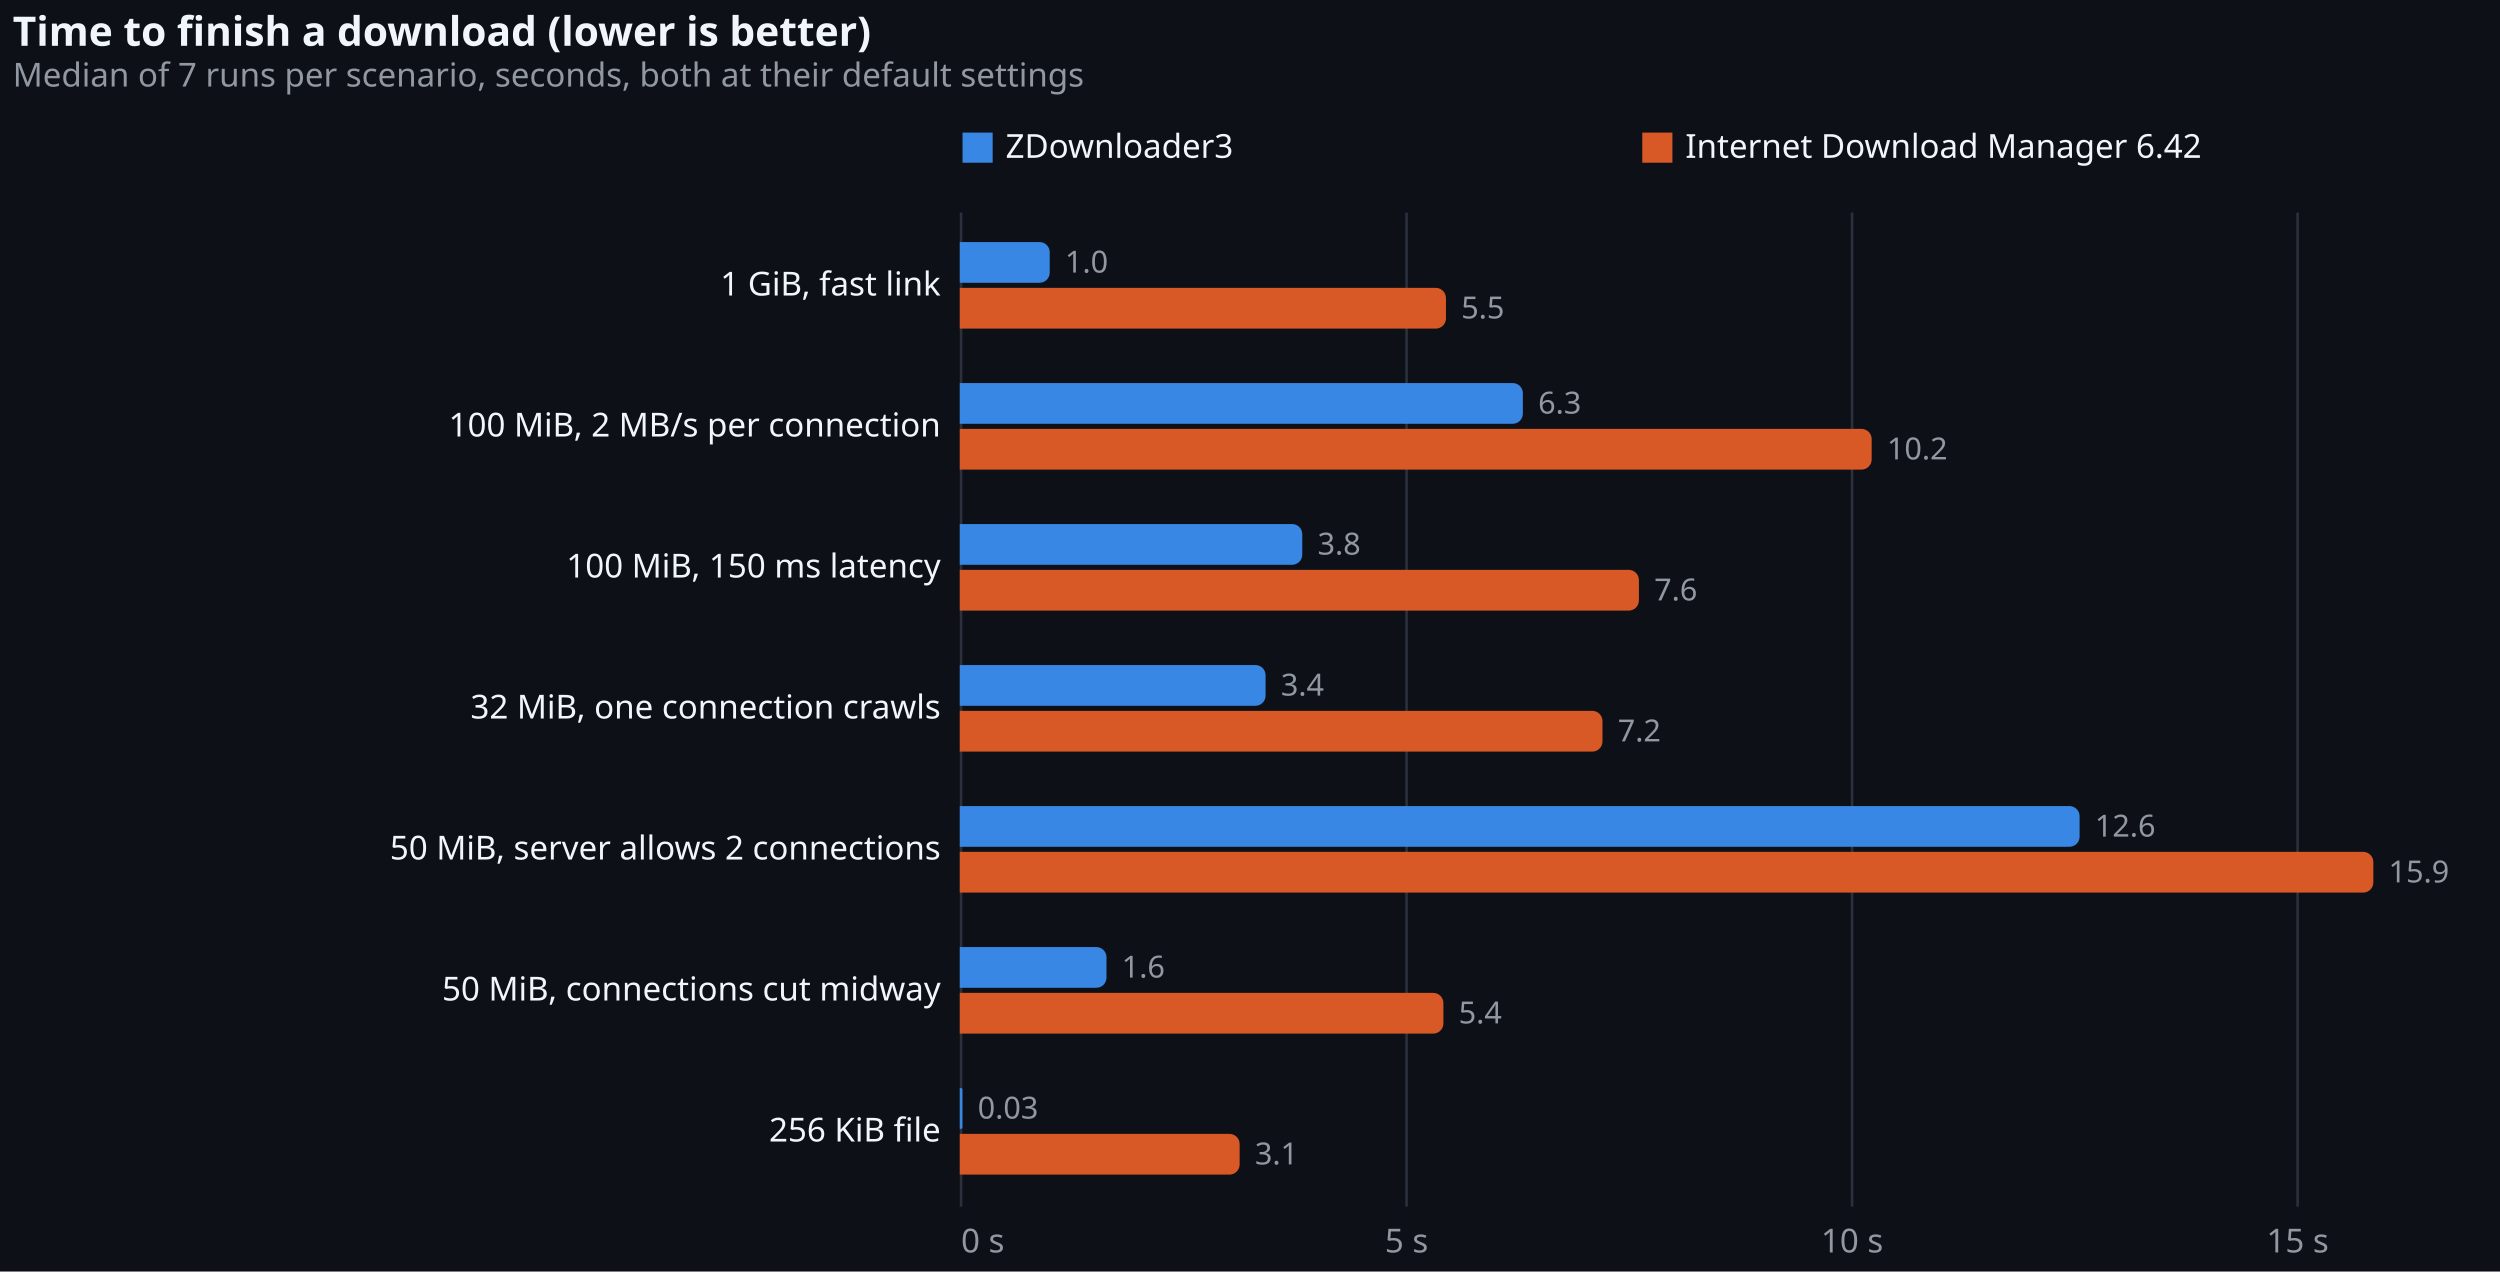
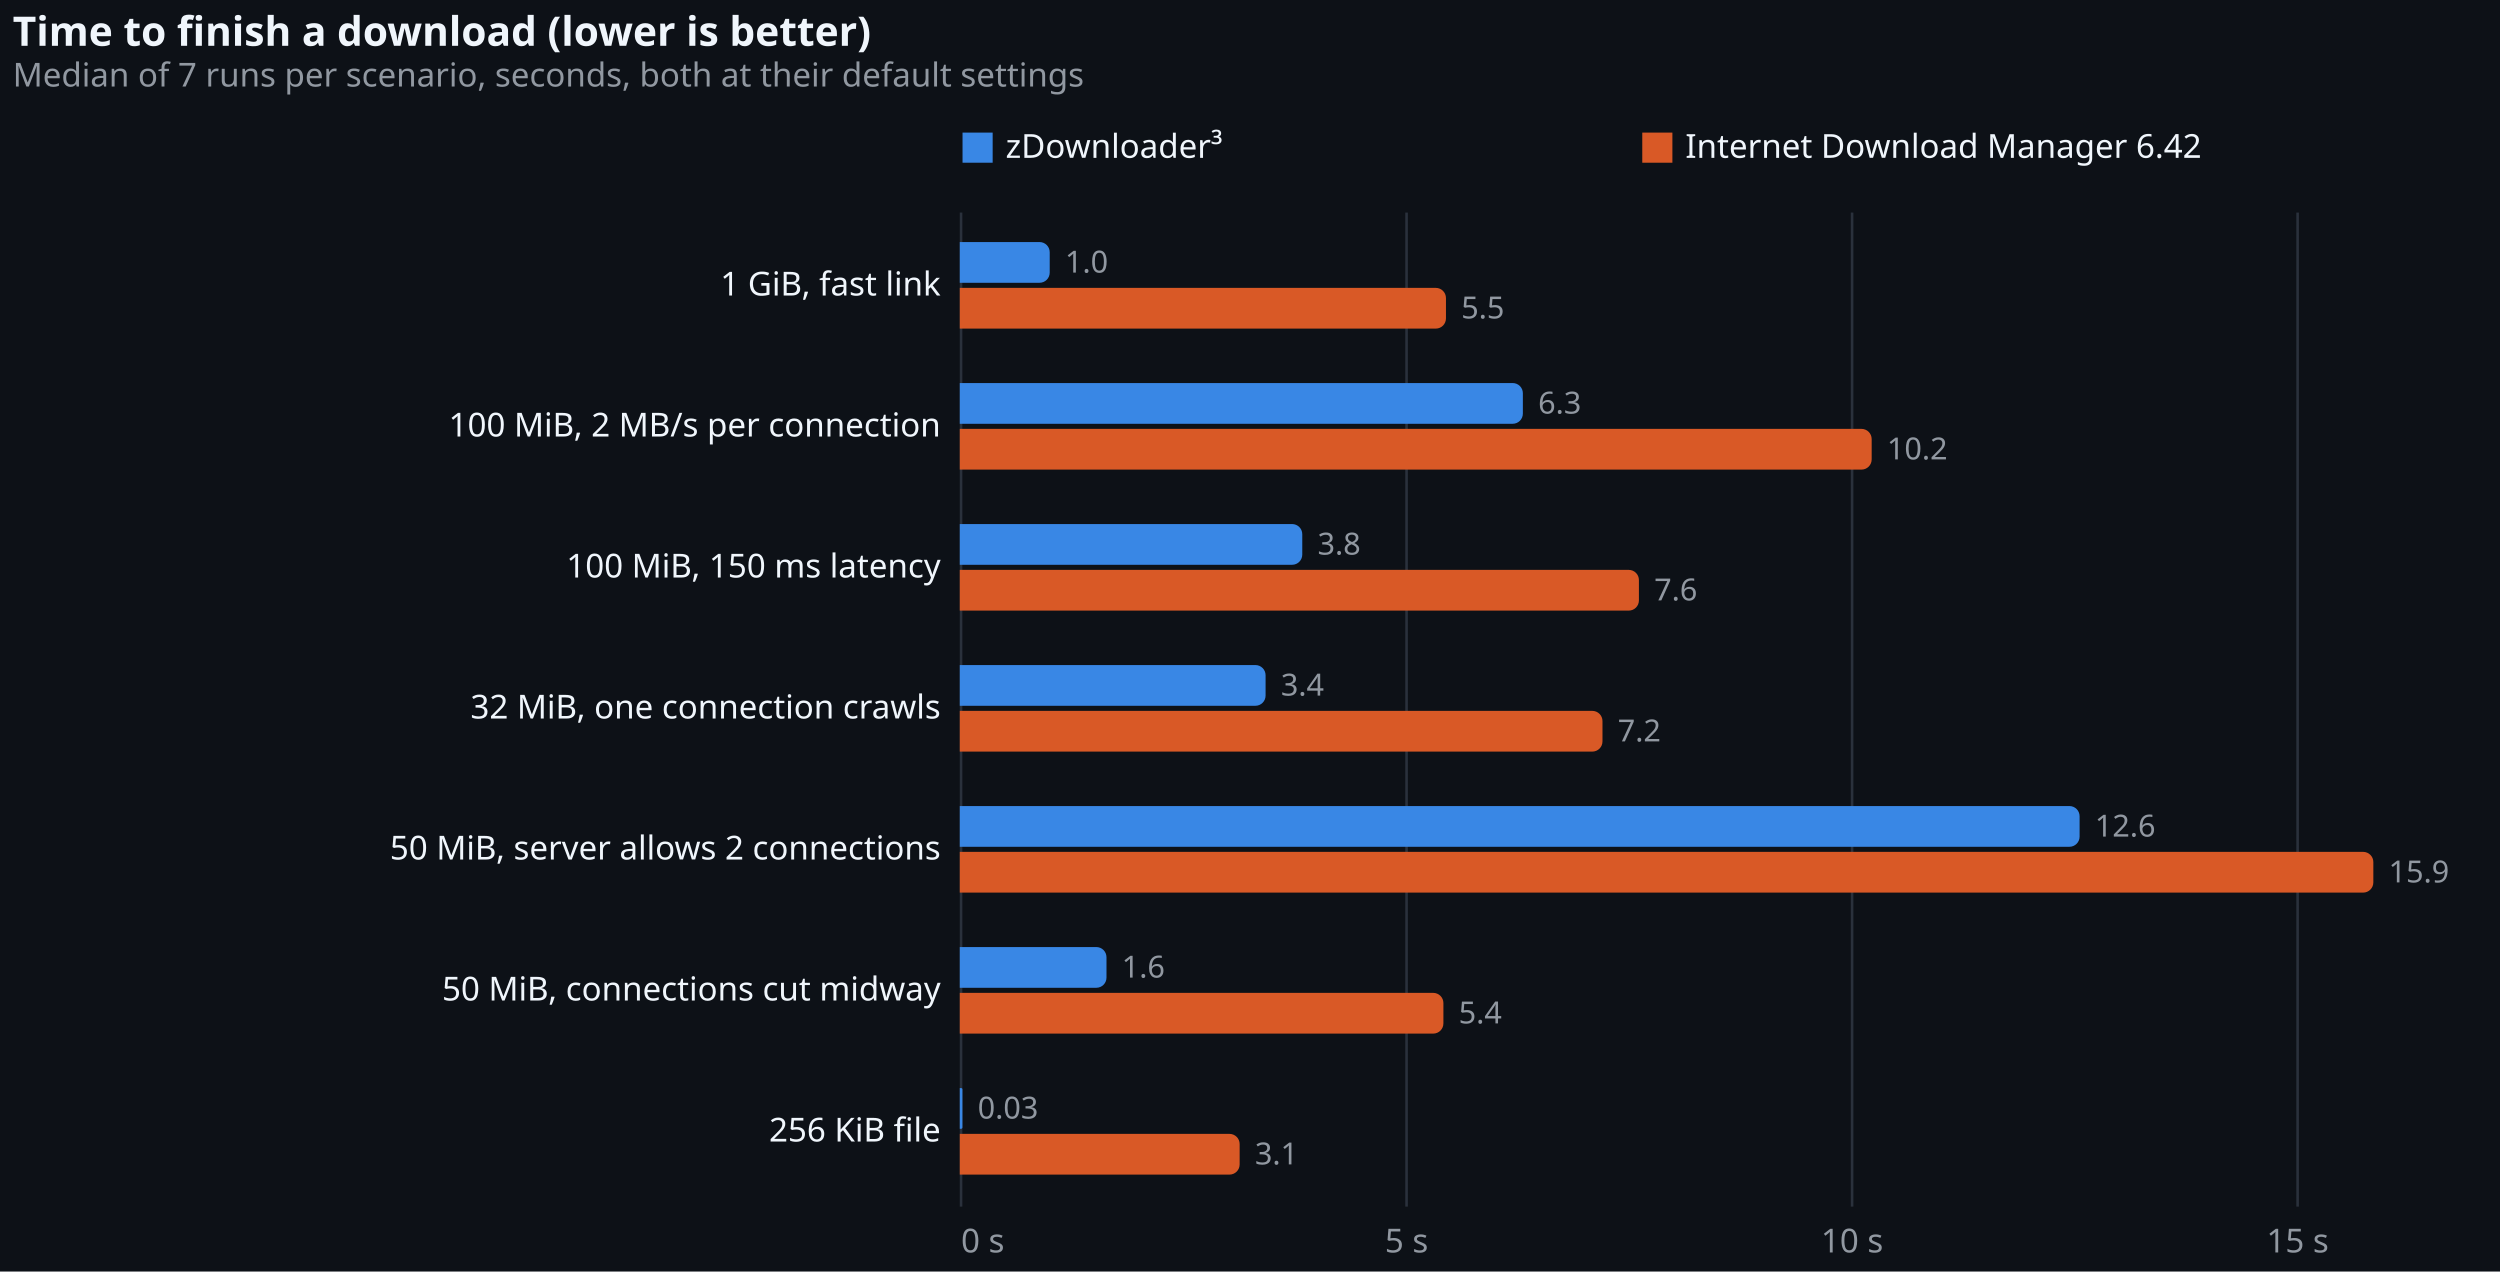
<svg xmlns="http://www.w3.org/2000/svg" version="1.1" class="marks" width="982" height="499.462" viewBox="0 0 982 499.462">
  <rect width="982" height="499.462" fill="#0d1117" />
  <g fill="none" stroke-miterlimit="4" transform="translate(377,83)">
    <g class="mark-group role-frame root" role="graphics-object" aria-roledescription="group mark container">
      <g transform="translate(0,0)">
        <path class="background" aria-hidden="true" d="M0,0h560v390.462h-560Z" />
        <g>
          <g class="mark-group role-axis" aria-hidden="true">
            <g transform="translate(0.5,390.9615)">
              <path class="background" aria-hidden="true" d="M0,0h0v0h0Z" pointer-events="none" />
              <g>
                <g class="mark-rule role-axis-grid" pointer-events="none">
                  <line transform="translate(0,0)" x2="0" y2="-390.462" stroke="#2a313c" stroke-width="1" opacity="1" />
                  <line transform="translate(175,0)" x2="0" y2="-390.462" stroke="#2a313c" stroke-width="1" opacity="1" />
                  <line transform="translate(350,0)" x2="0" y2="-390.462" stroke="#2a313c" stroke-width="1" opacity="1" />
                  <line transform="translate(525,0)" x2="0" y2="-390.462" stroke="#2a313c" stroke-width="1" opacity="1" />
                </g>
              </g>
              <path class="foreground" aria-hidden="true" d="" pointer-events="none" display="none" />
            </g>
          </g>
          <g class="mark-group role-axis" role="graphics-symbol" aria-roledescription="axis" aria-label="X-axis for a linear scale with values from 0 to 16">
            <g transform="translate(0.5,390.9615)">
              <path class="background" aria-hidden="true" d="M0,0h0v0h0Z" pointer-events="none" />
              <g>
                <g class="mark-text role-axis-label" pointer-events="none">
                  <text text-anchor="start" transform="translate(0,18)" font-family="-apple-system, 'Segoe UI', 'Noto Sans', Helvetica, Arial, sans-serif" font-size="13px" fill="#9198a1" opacity="1">0 s</text>
                  <text text-anchor="middle" transform="translate(175,18)" font-family="-apple-system, 'Segoe UI', 'Noto Sans', Helvetica, Arial, sans-serif" font-size="13px" fill="#9198a1" opacity="1">5 s</text>
                  <text text-anchor="middle" transform="translate(350,18)" font-family="-apple-system, 'Segoe UI', 'Noto Sans', Helvetica, Arial, sans-serif" font-size="13px" fill="#9198a1" opacity="1">10 s</text>
                  <text text-anchor="middle" transform="translate(525,18)" font-family="-apple-system, 'Segoe UI', 'Noto Sans', Helvetica, Arial, sans-serif" font-size="13px" fill="#9198a1" opacity="1">15 s</text>
                </g>
              </g>
              <path class="foreground" aria-hidden="true" d="" pointer-events="none" display="none" />
            </g>
          </g>
          <g class="mark-group role-axis" role="graphics-symbol" aria-roledescription="axis" aria-label="Y-axis for a discrete scale with 7 values: 1 GiB, fast link, 100 MiB, 2 MB/s per connection, 100 MiB, 150 ms latency, 32 MiB, one connection crawls, 50 MiB, server allows 2 connections, 50 MiB, connections cut midway, 256 KiB file">
            <g transform="translate(0.5,0.5)">
              <path class="background" aria-hidden="true" d="M0,0h0v0h0Z" pointer-events="none" />
              <g>
                <g class="mark-text role-axis-label" pointer-events="none">
                  <text text-anchor="end" transform="translate(-8,32.57692)" font-family="-apple-system, 'Segoe UI', 'Noto Sans', Helvetica, Arial, sans-serif" font-size="13px" fill="#f0f6fc" opacity="1">1 GiB, fast link</text>
                  <text text-anchor="end" transform="translate(-8,87.96154)" font-family="-apple-system, 'Segoe UI', 'Noto Sans', Helvetica, Arial, sans-serif" font-size="13px" fill="#f0f6fc" opacity="1">100 MiB, 2 MB/s per connection</text>
                  <text text-anchor="end" transform="translate(-8,143.3462)" font-family="-apple-system, 'Segoe UI', 'Noto Sans', Helvetica, Arial, sans-serif" font-size="13px" fill="#f0f6fc" opacity="1">100 MiB, 150 ms latency</text>
                  <text text-anchor="end" transform="translate(-8,198.7308)" font-family="-apple-system, 'Segoe UI', 'Noto Sans', Helvetica, Arial, sans-serif" font-size="13px" fill="#f0f6fc" opacity="1">32 MiB, one connection crawls</text>
                  <text text-anchor="end" transform="translate(-8,254.1154)" font-family="-apple-system, 'Segoe UI', 'Noto Sans', Helvetica, Arial, sans-serif" font-size="13px" fill="#f0f6fc" opacity="1">50 MiB, server allows 2 connections</text>
                  <text text-anchor="end" transform="translate(-8,309.5)" font-family="-apple-system, 'Segoe UI', 'Noto Sans', Helvetica, Arial, sans-serif" font-size="13px" fill="#f0f6fc" opacity="1">50 MiB, connections cut midway</text>
                  <text text-anchor="end" transform="translate(-8,364.8846)" font-family="-apple-system, 'Segoe UI', 'Noto Sans', Helvetica, Arial, sans-serif" font-size="13px" fill="#f0f6fc" opacity="1">256 KiB file</text>
                </g>
              </g>
              <path class="foreground" aria-hidden="true" d="" pointer-events="none" display="none" />
            </g>
          </g>
          <g class="mark-group role-scope" role="graphics-object" aria-roledescription="group mark container">
            <g transform="translate(0,12.07692)">
              <path class="background" aria-hidden="true" d="M0,0L31.327,0C33.535,0,35.327,1.792,35.327,4L35.327,12C35.327,14.208,33.535,16,31.327,16L0,16C0,16,0,16,0,16L0,0C0,0,0,0,0,0Z" />
              <g clip-path="url(#clip15)">
                <g class="mark-group role-scope" role="graphics-object" aria-roledescription="group mark container">
                  <g transform="translate(0,0)">
                    <path class="background" aria-hidden="true" d="M0,0h0v16h0Z" />
                    <g>
                      <g class="mark-rect role-mark layer_0_marks" role="graphics-object" aria-roledescription="rect mark container">
-                         <path aria-label="seconds: 1.00935; scenario: 1 GiB, fast link; client: ZDownloader3" role="graphics-symbol" aria-roledescription="bar" d="M0,0h35.327v16h-35.327Z" fill="#3987e5" />
+                         <path aria-label="seconds: 1.00935; scenario: 1 GiB, fast link; client: zDownloader³" role="graphics-symbol" aria-roledescription="bar" d="M0,0h35.327v16h-35.327Z" fill="#3987e5" />
                      </g>
                    </g>
                    <path class="foreground" aria-hidden="true" d="" display="none" />
                  </g>
                </g>
              </g>
              <path class="foreground" aria-hidden="true" d="" display="none" />
            </g>
            <g transform="translate(0,30.07692)">
              <path class="background" aria-hidden="true" d="M0,0L186.973,0C189.181,0,190.973,1.792,190.973,4L190.973,12C190.973,14.208,189.181,16,186.973,16L0,16C0,16,0,16,0,16L0,0C0,0,0,0,0,0Z" />
              <g clip-path="url(#clip16)">
                <g class="mark-group role-scope" role="graphics-object" aria-roledescription="group mark container">
                  <g transform="translate(0,0)">
                    <path class="background" aria-hidden="true" d="M0,0h0v16h0Z" />
                    <g>
                      <g class="mark-rect role-mark layer_0_marks" role="graphics-object" aria-roledescription="rect mark container">
                        <path aria-label="seconds: 5.45638; scenario: 1 GiB, fast link; client: Internet Download Manager 6.42" role="graphics-symbol" aria-roledescription="bar" d="M0,0h190.973v16h-190.973Z" fill="#d95926" />
                      </g>
                    </g>
                    <path class="foreground" aria-hidden="true" d="" display="none" />
                  </g>
                </g>
              </g>
              <path class="foreground" aria-hidden="true" d="" display="none" />
            </g>
            <g transform="translate(0,67.46154)">
              <path class="background" aria-hidden="true" d="M0,0L217.181,0C219.389,0,221.181,1.792,221.181,4L221.181,12C221.181,14.208,219.389,16,217.181,16L0,16C0,16,0,16,0,16L0,0C0,0,0,0,0,0Z" />
              <g clip-path="url(#clip17)">
                <g class="mark-group role-scope" role="graphics-object" aria-roledescription="group mark container">
                  <g transform="translate(0,0)">
                    <path class="background" aria-hidden="true" d="M0,0h0v16h0Z" />
                    <g>
                      <g class="mark-rect role-mark layer_0_marks" role="graphics-object" aria-roledescription="rect mark container">
-                         <path aria-label="seconds: 6.31947; scenario: 100 MiB, 2 MB/s per connection; client: ZDownloader3" role="graphics-symbol" aria-roledescription="bar" d="M0,0h221.181v16h-221.181Z" fill="#3987e5" />
+                         <path aria-label="seconds: 6.31947; scenario: 100 MiB, 2 MB/s per connection; client: zDownloader³" role="graphics-symbol" aria-roledescription="bar" d="M0,0h221.181v16h-221.181Z" fill="#3987e5" />
                      </g>
                    </g>
                    <path class="foreground" aria-hidden="true" d="" display="none" />
                  </g>
                </g>
              </g>
              <path class="foreground" aria-hidden="true" d="" display="none" />
            </g>
            <g transform="translate(0,85.46154)">
              <path class="background" aria-hidden="true" d="M0,0L354.192,0C356.399,0,358.192,1.792,358.192,4L358.192,12C358.192,14.208,356.399,16,354.192,16L0,16C0,16,0,16,0,16L0,0C0,0,0,0,0,0Z" />
              <g clip-path="url(#clip18)">
                <g class="mark-group role-scope" role="graphics-object" aria-roledescription="group mark container">
                  <g transform="translate(0,0)">
                    <path class="background" aria-hidden="true" d="M0,0h0v16h0Z" />
                    <g>
                      <g class="mark-rect role-mark layer_0_marks" role="graphics-object" aria-roledescription="rect mark container">
                        <path aria-label="seconds: 10.234; scenario: 100 MiB, 2 MB/s per connection; client: Internet Download Manager 6.42" role="graphics-symbol" aria-roledescription="bar" d="M0,0h358.192v16h-358.192Z" fill="#d95926" />
                      </g>
                    </g>
                    <path class="foreground" aria-hidden="true" d="" display="none" />
                  </g>
                </g>
              </g>
              <path class="foreground" aria-hidden="true" d="" display="none" />
            </g>
            <g transform="translate(0,122.8462)">
              <path class="background" aria-hidden="true" d="M0,0L130.531,0C132.739,0,134.531,1.792,134.531,4L134.531,12C134.531,14.208,132.739,16,130.531,16L0,16C0,16,0,16,0,16L0,0C0,0,0,0,0,0Z" />
              <g clip-path="url(#clip19)">
                <g class="mark-group role-scope" role="graphics-object" aria-roledescription="group mark container">
                  <g transform="translate(0,0)">
                    <path class="background" aria-hidden="true" d="M0,0h0v16h0Z" />
                    <g>
                      <g class="mark-rect role-mark layer_0_marks" role="graphics-object" aria-roledescription="rect mark container">
-                         <path aria-label="seconds: 3.84375; scenario: 100 MiB, 150 ms latency; client: ZDownloader3" role="graphics-symbol" aria-roledescription="bar" d="M0,0h134.531v16h-134.531Z" fill="#3987e5" />
+                         <path aria-label="seconds: 3.84375; scenario: 100 MiB, 150 ms latency; client: zDownloader³" role="graphics-symbol" aria-roledescription="bar" d="M0,0h134.531v16h-134.531Z" fill="#3987e5" />
                      </g>
                    </g>
                    <path class="foreground" aria-hidden="true" d="" display="none" />
                  </g>
                </g>
              </g>
              <path class="foreground" aria-hidden="true" d="" display="none" />
            </g>
            <g transform="translate(0,140.8462)">
              <path class="background" aria-hidden="true" d="M0,0L262.767,0C264.975,0,266.767,1.792,266.767,4L266.767,12C266.767,14.208,264.975,16,262.767,16L0,16C0,16,0,16,0,16L0,0C0,0,0,0,0,0Z" />
              <g clip-path="url(#clip20)">
                <g class="mark-group role-scope" role="graphics-object" aria-roledescription="group mark container">
                  <g transform="translate(0,0)">
                    <path class="background" aria-hidden="true" d="M0,0h0v16h0Z" />
                    <g>
                      <g class="mark-rect role-mark layer_0_marks" role="graphics-object" aria-roledescription="rect mark container">
                        <path aria-label="seconds: 7.62191; scenario: 100 MiB, 150 ms latency; client: Internet Download Manager 6.42" role="graphics-symbol" aria-roledescription="bar" d="M0,0h266.767v16h-266.767Z" fill="#d95926" />
                      </g>
                    </g>
                    <path class="foreground" aria-hidden="true" d="" display="none" />
                  </g>
                </g>
              </g>
              <path class="foreground" aria-hidden="true" d="" display="none" />
            </g>
            <g transform="translate(0,178.2308)">
              <path class="background" aria-hidden="true" d="M0,0L116.122,0C118.329,0,120.122,1.792,120.122,4L120.122,12C120.122,14.208,118.329,16,116.122,16L0,16C0,16,0,16,0,16L0,0C0,0,0,0,0,0Z" />
              <g clip-path="url(#clip21)">
                <g class="mark-group role-scope" role="graphics-object" aria-roledescription="group mark container">
                  <g transform="translate(0,0)">
                    <path class="background" aria-hidden="true" d="M0,0h0v16h0Z" />
                    <g>
                      <g class="mark-rect role-mark layer_0_marks" role="graphics-object" aria-roledescription="rect mark container">
-                         <path aria-label="seconds: 3.43205; scenario: 32 MiB, one connection crawls; client: ZDownloader3" role="graphics-symbol" aria-roledescription="bar" d="M0,0h120.122v16h-120.122Z" fill="#3987e5" />
+                         <path aria-label="seconds: 3.43205; scenario: 32 MiB, one connection crawls; client: zDownloader³" role="graphics-symbol" aria-roledescription="bar" d="M0,0h120.122v16h-120.122Z" fill="#3987e5" />
                      </g>
                    </g>
                    <path class="foreground" aria-hidden="true" d="" display="none" />
                  </g>
                </g>
              </g>
              <path class="foreground" aria-hidden="true" d="" display="none" />
            </g>
            <g transform="translate(0,196.2308)">
              <path class="background" aria-hidden="true" d="M0,0L248.454,0C250.661,0,252.454,1.792,252.454,4L252.454,12C252.454,14.208,250.661,16,248.454,16L0,16C0,16,0,16,0,16L0,0C0,0,0,0,0,0Z" />
              <g clip-path="url(#clip22)">
                <g class="mark-group role-scope" role="graphics-object" aria-roledescription="group mark container">
                  <g transform="translate(0,0)">
                    <path class="background" aria-hidden="true" d="M0,0h0v16h0Z" />
                    <g>
                      <g class="mark-rect role-mark layer_0_marks" role="graphics-object" aria-roledescription="rect mark container">
                        <path aria-label="seconds: 7.21296; scenario: 32 MiB, one connection crawls; client: Internet Download Manager 6.42" role="graphics-symbol" aria-roledescription="bar" d="M0,0h252.454v16h-252.454Z" fill="#d95926" />
                      </g>
                    </g>
                    <path class="foreground" aria-hidden="true" d="" display="none" />
                  </g>
                </g>
              </g>
              <path class="foreground" aria-hidden="true" d="" display="none" />
            </g>
            <g transform="translate(0,233.6154)">
              <path class="background" aria-hidden="true" d="M0,0L435.868,0C438.075,0,439.868,1.792,439.868,4L439.868,12C439.868,14.208,438.075,16,435.868,16L0,16C0,16,0,16,0,16L0,0C0,0,0,0,0,0Z" />
              <g clip-path="url(#clip23)">
                <g class="mark-group role-scope" role="graphics-object" aria-roledescription="group mark container">
                  <g transform="translate(0,0)">
                    <path class="background" aria-hidden="true" d="M0,0h0v16h0Z" />
                    <g>
                      <g class="mark-rect role-mark layer_0_marks" role="graphics-object" aria-roledescription="rect mark container">
-                         <path aria-label="seconds: 12.5677; scenario: 50 MiB, server allows 2 connections; client: ZDownloader3" role="graphics-symbol" aria-roledescription="bar" d="M0,0h439.868v16h-439.868Z" fill="#3987e5" />
+                         <path aria-label="seconds: 12.5677; scenario: 50 MiB, server allows 2 connections; client: zDownloader³" role="graphics-symbol" aria-roledescription="bar" d="M0,0h439.868v16h-439.868Z" fill="#3987e5" />
                      </g>
                    </g>
                    <path class="foreground" aria-hidden="true" d="" display="none" />
                  </g>
                </g>
              </g>
              <path class="foreground" aria-hidden="true" d="" display="none" />
            </g>
            <g transform="translate(0,251.6154)">
              <path class="background" aria-hidden="true" d="M0,0L551.247,0C553.455,0,555.247,1.792,555.247,4L555.247,12C555.247,14.208,553.455,16,551.247,16L0,16C0,16,0,16,0,16L0,0C0,0,0,0,0,0Z" />
              <g clip-path="url(#clip24)">
                <g class="mark-group role-scope" role="graphics-object" aria-roledescription="group mark container">
                  <g transform="translate(0,0)">
                    <path class="background" aria-hidden="true" d="M0,0h0v16h0Z" />
                    <g>
                      <g class="mark-rect role-mark layer_0_marks" role="graphics-object" aria-roledescription="rect mark container">
                        <path aria-label="seconds: 15.8642; scenario: 50 MiB, server allows 2 connections; client: Internet Download Manager 6.42" role="graphics-symbol" aria-roledescription="bar" d="M0,0h555.247v16h-555.247Z" fill="#d95926" />
                      </g>
                    </g>
                    <path class="foreground" aria-hidden="true" d="" display="none" />
                  </g>
                </g>
              </g>
              <path class="foreground" aria-hidden="true" d="" display="none" />
            </g>
            <g transform="translate(0,289)">
              <path class="background" aria-hidden="true" d="M0,0L53.628,0C55.836,0,57.628,1.792,57.628,4L57.628,12C57.628,14.208,55.836,16,53.628,16L0,16C0,16,0,16,0,16L0,0C0,0,0,0,0,0Z" />
              <g clip-path="url(#clip25)">
                <g class="mark-group role-scope" role="graphics-object" aria-roledescription="group mark container">
                  <g transform="translate(0,0)">
                    <path class="background" aria-hidden="true" d="M0,0h0v16h0Z" />
                    <g>
                      <g class="mark-rect role-mark layer_0_marks" role="graphics-object" aria-roledescription="rect mark container">
-                         <path aria-label="seconds: 1.64652; scenario: 50 MiB, connections cut midway; client: ZDownloader3" role="graphics-symbol" aria-roledescription="bar" d="M0,0h57.628v16h-57.628Z" fill="#3987e5" />
+                         <path aria-label="seconds: 1.64652; scenario: 50 MiB, connections cut midway; client: zDownloader³" role="graphics-symbol" aria-roledescription="bar" d="M0,0h57.628v16h-57.628Z" fill="#3987e5" />
                      </g>
                    </g>
                    <path class="foreground" aria-hidden="true" d="" display="none" />
                  </g>
                </g>
              </g>
              <path class="foreground" aria-hidden="true" d="" display="none" />
            </g>
            <g transform="translate(0,307)">
              <path class="background" aria-hidden="true" d="M0,0L185.969,0C188.176,0,189.969,1.792,189.969,4L189.969,12C189.969,14.208,188.176,16,185.969,16L0,16C0,16,0,16,0,16L0,0C0,0,0,0,0,0Z" />
              <g clip-path="url(#clip26)">
                <g class="mark-group role-scope" role="graphics-object" aria-roledescription="group mark container">
                  <g transform="translate(0,0)">
                    <path class="background" aria-hidden="true" d="M0,0h0v16h0Z" />
                    <g>
                      <g class="mark-rect role-mark layer_0_marks" role="graphics-object" aria-roledescription="rect mark container">
                        <path aria-label="seconds: 5.42768; scenario: 50 MiB, connections cut midway; client: Internet Download Manager 6.42" role="graphics-symbol" aria-roledescription="bar" d="M0,0h189.969v16h-189.969Z" fill="#d95926" />
                      </g>
                    </g>
                    <path class="foreground" aria-hidden="true" d="" display="none" />
                  </g>
                </g>
              </g>
              <path class="foreground" aria-hidden="true" d="" display="none" />
            </g>
            <g transform="translate(0,344.3846)">
              <path class="background" aria-hidden="true" d="M0,0L0.519,0C0.806,0,1.038,0.233,1.038,0.519L1.038,15.481C1.038,15.767,0.806,16,0.519,16L0,16C0,16,0,16,0,16L0,0C0,0,0,0,0,0Z" />
              <g clip-path="url(#clip27)">
                <g class="mark-group role-scope" role="graphics-object" aria-roledescription="group mark container">
                  <g transform="translate(0,0)">
                    <path class="background" aria-hidden="true" d="M0,0h0v16h0Z" />
                    <g>
                      <g class="mark-rect role-mark layer_0_marks" role="graphics-object" aria-roledescription="rect mark container">
-                         <path aria-label="seconds: 29.66m; scenario: 256 KiB file; client: ZDownloader3" role="graphics-symbol" aria-roledescription="bar" d="M0,0h1.038v16h-1.038Z" fill="#3987e5" />
+                         <path aria-label="seconds: 29.66m; scenario: 256 KiB file; client: zDownloader³" role="graphics-symbol" aria-roledescription="bar" d="M0,0h1.038v16h-1.038Z" fill="#3987e5" />
                      </g>
                    </g>
                    <path class="foreground" aria-hidden="true" d="" display="none" />
                  </g>
                </g>
              </g>
              <path class="foreground" aria-hidden="true" d="" display="none" />
            </g>
            <g transform="translate(0,362.3846)">
              <path class="background" aria-hidden="true" d="M0,0L105.932,0C108.14,0,109.932,1.792,109.932,4L109.932,12C109.932,14.208,108.14,16,105.932,16L0,16C0,16,0,16,0,16L0,0C0,0,0,0,0,0Z" />
              <g clip-path="url(#clip28)">
                <g class="mark-group role-scope" role="graphics-object" aria-roledescription="group mark container">
                  <g transform="translate(0,0)">
                    <path class="background" aria-hidden="true" d="M0,0h0v16h0Z" />
                    <g>
                      <g class="mark-rect role-mark layer_0_marks" role="graphics-object" aria-roledescription="rect mark container">
                        <path aria-label="seconds: 3.14092; scenario: 256 KiB file; client: Internet Download Manager 6.42" role="graphics-symbol" aria-roledescription="bar" d="M0,0h109.932v16h-109.932Z" fill="#d95926" />
                      </g>
                    </g>
                    <path class="foreground" aria-hidden="true" d="" display="none" />
                  </g>
                </g>
              </g>
              <path class="foreground" aria-hidden="true" d="" display="none" />
            </g>
          </g>
          <g class="mark-text role-mark layer_1_marks" role="graphics-object" aria-roledescription="text mark container">
-             <text aria-label="seconds: 1.00935; scenario: 1 GiB, fast link; client: ZDownloader3; value: 1.0" role="graphics-symbol" aria-roledescription="text mark" text-anchor="start" transform="translate(41.32725,24.07692)" font-family="-apple-system, 'Segoe UI', 'Noto Sans', Helvetica, Arial, sans-serif" font-size="12px" fill="#9198a1">1.0</text>
+             <text aria-label="seconds: 1.00935; scenario: 1 GiB, fast link; client: zDownloader³; value: 1.0" role="graphics-symbol" aria-roledescription="text mark" text-anchor="start" transform="translate(41.32725,24.07692)" font-family="-apple-system, 'Segoe UI', 'Noto Sans', Helvetica, Arial, sans-serif" font-size="12px" fill="#9198a1">1.0</text>
            <text aria-label="seconds: 5.45638; scenario: 1 GiB, fast link; client: Internet Download Manager 6.42; value: 5.5" role="graphics-symbol" aria-roledescription="text mark" text-anchor="start" transform="translate(196.9733,42.07692)" font-family="-apple-system, 'Segoe UI', 'Noto Sans', Helvetica, Arial, sans-serif" font-size="12px" fill="#9198a1">5.5</text>
-             <text aria-label="seconds: 6.31947; scenario: 100 MiB, 2 MB/s per connection; client: ZDownloader3; value: 6.3" role="graphics-symbol" aria-roledescription="text mark" text-anchor="start" transform="translate(227.1814,79.46154)" font-family="-apple-system, 'Segoe UI', 'Noto Sans', Helvetica, Arial, sans-serif" font-size="12px" fill="#9198a1">6.3</text>
+             <text aria-label="seconds: 6.31947; scenario: 100 MiB, 2 MB/s per connection; client: zDownloader³; value: 6.3" role="graphics-symbol" aria-roledescription="text mark" text-anchor="start" transform="translate(227.1814,79.46154)" font-family="-apple-system, 'Segoe UI', 'Noto Sans', Helvetica, Arial, sans-serif" font-size="12px" fill="#9198a1">6.3</text>
            <text aria-label="seconds: 10.234; scenario: 100 MiB, 2 MB/s per connection; client: Internet Download Manager 6.42; value: 10.2" role="graphics-symbol" aria-roledescription="text mark" text-anchor="start" transform="translate(364.1918,97.46154)" font-family="-apple-system, 'Segoe UI', 'Noto Sans', Helvetica, Arial, sans-serif" font-size="12px" fill="#9198a1">10.2</text>
-             <text aria-label="seconds: 3.84375; scenario: 100 MiB, 150 ms latency; client: ZDownloader3; value: 3.8" role="graphics-symbol" aria-roledescription="text mark" text-anchor="start" transform="translate(140.5312,134.8462)" font-family="-apple-system, 'Segoe UI', 'Noto Sans', Helvetica, Arial, sans-serif" font-size="12px" fill="#9198a1">3.8</text>
+             <text aria-label="seconds: 3.84375; scenario: 100 MiB, 150 ms latency; client: zDownloader³; value: 3.8" role="graphics-symbol" aria-roledescription="text mark" text-anchor="start" transform="translate(140.5312,134.8462)" font-family="-apple-system, 'Segoe UI', 'Noto Sans', Helvetica, Arial, sans-serif" font-size="12px" fill="#9198a1">3.8</text>
            <text aria-label="seconds: 7.62191; scenario: 100 MiB, 150 ms latency; client: Internet Download Manager 6.42; value: 7.6" role="graphics-symbol" aria-roledescription="text mark" text-anchor="start" transform="translate(272.7668,152.8462)" font-family="-apple-system, 'Segoe UI', 'Noto Sans', Helvetica, Arial, sans-serif" font-size="12px" fill="#9198a1">7.6</text>
-             <text aria-label="seconds: 3.43205; scenario: 32 MiB, one connection crawls; client: ZDownloader3; value: 3.4" role="graphics-symbol" aria-roledescription="text mark" text-anchor="start" transform="translate(126.1218,190.2308)" font-family="-apple-system, 'Segoe UI', 'Noto Sans', Helvetica, Arial, sans-serif" font-size="12px" fill="#9198a1">3.4</text>
+             <text aria-label="seconds: 3.43205; scenario: 32 MiB, one connection crawls; client: zDownloader³; value: 3.4" role="graphics-symbol" aria-roledescription="text mark" text-anchor="start" transform="translate(126.1218,190.2308)" font-family="-apple-system, 'Segoe UI', 'Noto Sans', Helvetica, Arial, sans-serif" font-size="12px" fill="#9198a1">3.4</text>
            <text aria-label="seconds: 7.21296; scenario: 32 MiB, one connection crawls; client: Internet Download Manager 6.42; value: 7.2" role="graphics-symbol" aria-roledescription="text mark" text-anchor="start" transform="translate(258.4536,208.2308)" font-family="-apple-system, 'Segoe UI', 'Noto Sans', Helvetica, Arial, sans-serif" font-size="12px" fill="#9198a1">7.2</text>
-             <text aria-label="seconds: 12.5677; scenario: 50 MiB, server allows 2 connections; client: ZDownloader3; value: 12.6" role="graphics-symbol" aria-roledescription="text mark" text-anchor="start" transform="translate(445.8678,245.6154)" font-family="-apple-system, 'Segoe UI', 'Noto Sans', Helvetica, Arial, sans-serif" font-size="12px" fill="#9198a1">12.6</text>
+             <text aria-label="seconds: 12.5677; scenario: 50 MiB, server allows 2 connections; client: zDownloader³; value: 12.6" role="graphics-symbol" aria-roledescription="text mark" text-anchor="start" transform="translate(445.8678,245.6154)" font-family="-apple-system, 'Segoe UI', 'Noto Sans', Helvetica, Arial, sans-serif" font-size="12px" fill="#9198a1">12.6</text>
            <text aria-label="seconds: 15.8642; scenario: 50 MiB, server allows 2 connections; client: Internet Download Manager 6.42; value: 15.9" role="graphics-symbol" aria-roledescription="text mark" text-anchor="start" transform="translate(561.2473,263.6154)" font-family="-apple-system, 'Segoe UI', 'Noto Sans', Helvetica, Arial, sans-serif" font-size="12px" fill="#9198a1">15.9</text>
-             <text aria-label="seconds: 1.64652; scenario: 50 MiB, connections cut midway; client: ZDownloader3; value: 1.6" role="graphics-symbol" aria-roledescription="text mark" text-anchor="start" transform="translate(63.6282,301)" font-family="-apple-system, 'Segoe UI', 'Noto Sans', Helvetica, Arial, sans-serif" font-size="12px" fill="#9198a1">1.6</text>
+             <text aria-label="seconds: 1.64652; scenario: 50 MiB, connections cut midway; client: zDownloader³; value: 1.6" role="graphics-symbol" aria-roledescription="text mark" text-anchor="start" transform="translate(63.6282,301)" font-family="-apple-system, 'Segoe UI', 'Noto Sans', Helvetica, Arial, sans-serif" font-size="12px" fill="#9198a1">1.6</text>
            <text aria-label="seconds: 5.42768; scenario: 50 MiB, connections cut midway; client: Internet Download Manager 6.42; value: 5.4" role="graphics-symbol" aria-roledescription="text mark" text-anchor="start" transform="translate(195.9688,319)" font-family="-apple-system, 'Segoe UI', 'Noto Sans', Helvetica, Arial, sans-serif" font-size="12px" fill="#9198a1">5.4</text>
-             <text aria-label="seconds: 29.66m; scenario: 256 KiB file; client: ZDownloader3; value: 0.03" role="graphics-symbol" aria-roledescription="text mark" text-anchor="start" transform="translate(7.0381,356.3846)" font-family="-apple-system, 'Segoe UI', 'Noto Sans', Helvetica, Arial, sans-serif" font-size="12px" fill="#9198a1">0.03</text>
+             <text aria-label="seconds: 29.66m; scenario: 256 KiB file; client: zDownloader³; value: 0.03" role="graphics-symbol" aria-roledescription="text mark" text-anchor="start" transform="translate(7.0381,356.3846)" font-family="-apple-system, 'Segoe UI', 'Noto Sans', Helvetica, Arial, sans-serif" font-size="12px" fill="#9198a1">0.03</text>
            <text aria-label="seconds: 3.14092; scenario: 256 KiB file; client: Internet Download Manager 6.42; value: 3.1" role="graphics-symbol" aria-roledescription="text mark" text-anchor="start" transform="translate(115.9322,374.3846)" font-family="-apple-system, 'Segoe UI', 'Noto Sans', Helvetica, Arial, sans-serif" font-size="12px" fill="#9198a1">3.1</text>
          </g>
-           <g class="mark-group role-legend" role="graphics-symbol" aria-roledescription="legend" aria-label="Symbol legend for fill color with 2 values: ZDownloader3, Internet Download Manager 6.42">
+           <g class="mark-group role-legend" role="graphics-symbol" aria-roledescription="legend" aria-label="Symbol legend for fill color with 2 values: zDownloader³, Internet Download Manager 6.42">
            <g transform="translate(0,-32)">
              <path class="background" aria-hidden="true" d="M0,0h597v14h-597Z" pointer-events="none" />
              <g>
                <g class="mark-group role-legend-entry">
                  <g transform="translate(0,0)">
                    <path class="background" aria-hidden="true" d="M0,0h0v0h0Z" pointer-events="none" />
                    <g>
                      <g class="mark-group role-scope" role="graphics-object" aria-roledescription="group mark container">
                        <g transform="translate(0,0)">
                          <path class="background" aria-hidden="true" d="M0,0h257v14h-257Z" pointer-events="none" opacity="1" />
                          <g>
                            <g class="mark-symbol role-legend-symbol" pointer-events="none">
                              <path transform="translate(7,7)" d="M-5.916,-5.916h11.832v11.832h-11.832Z" fill="#3987e5" stroke-width="1.5" opacity="1" />
                            </g>
                            <g class="mark-text role-legend-label" pointer-events="none">
-                               <text text-anchor="start" transform="translate(18,11)" font-family="-apple-system, 'Segoe UI', 'Noto Sans', Helvetica, Arial, sans-serif" font-size="13px" fill="#f0f6fc" opacity="1">ZDownloader3</text>
+                               <text text-anchor="start" transform="translate(18,11)" font-family="-apple-system, 'Segoe UI', 'Noto Sans', Helvetica, Arial, sans-serif" font-size="13px" fill="#f0f6fc" opacity="1">zDownloader³</text>
                            </g>
                          </g>
                          <path class="foreground" aria-hidden="true" d="" pointer-events="none" display="none" />
                        </g>
                        <g transform="translate(267,0)">
                          <path class="background" aria-hidden="true" d="M0,0h330v14h-330Z" pointer-events="none" opacity="1" />
                          <g>
                            <g class="mark-symbol role-legend-symbol" pointer-events="none">
                              <path transform="translate(7,7)" d="M-5.916,-5.916h11.832v11.832h-11.832Z" fill="#d95926" stroke-width="1.5" opacity="1" />
                            </g>
                            <g class="mark-text role-legend-label" pointer-events="none">
                              <text text-anchor="start" transform="translate(18,11)" font-family="-apple-system, 'Segoe UI', 'Noto Sans', Helvetica, Arial, sans-serif" font-size="13px" fill="#f0f6fc" opacity="1">Internet Download Manager 6.42</text>
                            </g>
                          </g>
                          <path class="foreground" aria-hidden="true" d="" pointer-events="none" display="none" />
                        </g>
                      </g>
                    </g>
                    <path class="foreground" aria-hidden="true" d="" pointer-events="none" display="none" />
                  </g>
                </g>
              </g>
              <path class="foreground" aria-hidden="true" d="" pointer-events="none" display="none" />
            </g>
          </g>
          <g class="mark-group role-title">
            <g transform="translate(-372,-78)">
              <path class="background" aria-hidden="true" d="M0,0h0v0h0Z" pointer-events="none" />
              <g>
                <g class="mark-text role-title-text" role="graphics-symbol" aria-roledescription="title" aria-label="Title text 'Time to finish a download (lower is better)'" pointer-events="none">
                  <text text-anchor="start" transform="translate(0,13)" font-family="-apple-system, 'Segoe UI', 'Noto Sans', Helvetica, Arial, sans-serif" font-size="16px" font-weight="600" fill="#f0f6fc" opacity="1">Time to finish a download (lower is better)</text>
                </g>
                <g class="mark-text role-title-subtitle" role="graphics-symbol" aria-roledescription="subtitle" aria-label="Subtitle text 'Median of 7 runs per scenario, seconds, both at their default settings'" pointer-events="none">
                  <text text-anchor="start" transform="translate(0,29)" font-family="-apple-system, 'Segoe UI', 'Noto Sans', Helvetica, Arial, sans-serif" font-size="13px" fill="#9198a1" opacity="1">Median of 7 runs per scenario, seconds, both at their default settings</text>
                </g>
              </g>
              <path class="foreground" aria-hidden="true" d="" pointer-events="none" display="none" />
            </g>
          </g>
        </g>
        <path class="foreground" aria-hidden="true" d="" display="none" />
      </g>
    </g>
  </g>
  <defs>
    <clipPath id="clip15">
      <path d="M0,0L31.327,0C33.535,0,35.327,1.792,35.327,4L35.327,12C35.327,14.208,33.535,16,31.327,16L0,16C0,16,0,16,0,16L0,0C0,0,0,0,0,0Z" />
    </clipPath>
    <clipPath id="clip16">
      <path d="M0,0L186.973,0C189.181,0,190.973,1.792,190.973,4L190.973,12C190.973,14.208,189.181,16,186.973,16L0,16C0,16,0,16,0,16L0,0C0,0,0,0,0,0Z" />
    </clipPath>
    <clipPath id="clip17">
      <path d="M0,0L217.181,0C219.389,0,221.181,1.792,221.181,4L221.181,12C221.181,14.208,219.389,16,217.181,16L0,16C0,16,0,16,0,16L0,0C0,0,0,0,0,0Z" />
    </clipPath>
    <clipPath id="clip18">
      <path d="M0,0L354.192,0C356.399,0,358.192,1.792,358.192,4L358.192,12C358.192,14.208,356.399,16,354.192,16L0,16C0,16,0,16,0,16L0,0C0,0,0,0,0,0Z" />
    </clipPath>
    <clipPath id="clip19">
      <path d="M0,0L130.531,0C132.739,0,134.531,1.792,134.531,4L134.531,12C134.531,14.208,132.739,16,130.531,16L0,16C0,16,0,16,0,16L0,0C0,0,0,0,0,0Z" />
    </clipPath>
    <clipPath id="clip20">
      <path d="M0,0L262.767,0C264.975,0,266.767,1.792,266.767,4L266.767,12C266.767,14.208,264.975,16,262.767,16L0,16C0,16,0,16,0,16L0,0C0,0,0,0,0,0Z" />
    </clipPath>
    <clipPath id="clip21">
      <path d="M0,0L116.122,0C118.329,0,120.122,1.792,120.122,4L120.122,12C120.122,14.208,118.329,16,116.122,16L0,16C0,16,0,16,0,16L0,0C0,0,0,0,0,0Z" />
    </clipPath>
    <clipPath id="clip22">
      <path d="M0,0L248.454,0C250.661,0,252.454,1.792,252.454,4L252.454,12C252.454,14.208,250.661,16,248.454,16L0,16C0,16,0,16,0,16L0,0C0,0,0,0,0,0Z" />
    </clipPath>
    <clipPath id="clip23">
      <path d="M0,0L435.868,0C438.075,0,439.868,1.792,439.868,4L439.868,12C439.868,14.208,438.075,16,435.868,16L0,16C0,16,0,16,0,16L0,0C0,0,0,0,0,0Z" />
    </clipPath>
    <clipPath id="clip24">
      <path d="M0,0L551.247,0C553.455,0,555.247,1.792,555.247,4L555.247,12C555.247,14.208,553.455,16,551.247,16L0,16C0,16,0,16,0,16L0,0C0,0,0,0,0,0Z" />
    </clipPath>
    <clipPath id="clip25">
      <path d="M0,0L53.628,0C55.836,0,57.628,1.792,57.628,4L57.628,12C57.628,14.208,55.836,16,53.628,16L0,16C0,16,0,16,0,16L0,0C0,0,0,0,0,0Z" />
    </clipPath>
    <clipPath id="clip26">
      <path d="M0,0L185.969,0C188.176,0,189.969,1.792,189.969,4L189.969,12C189.969,14.208,188.176,16,185.969,16L0,16C0,16,0,16,0,16L0,0C0,0,0,0,0,0Z" />
    </clipPath>
    <clipPath id="clip27">
      <path d="M0,0L0.519,0C0.806,0,1.038,0.233,1.038,0.519L1.038,15.481C1.038,15.767,0.806,16,0.519,16L0,16C0,16,0,16,0,16L0,0C0,0,0,0,0,0Z" />
    </clipPath>
    <clipPath id="clip28">
      <path d="M0,0L105.932,0C108.14,0,109.932,1.792,109.932,4L109.932,12C109.932,14.208,108.14,16,105.932,16L0,16C0,16,0,16,0,16L0,0C0,0,0,0,0,0Z" />
    </clipPath>
  </defs>
</svg>
